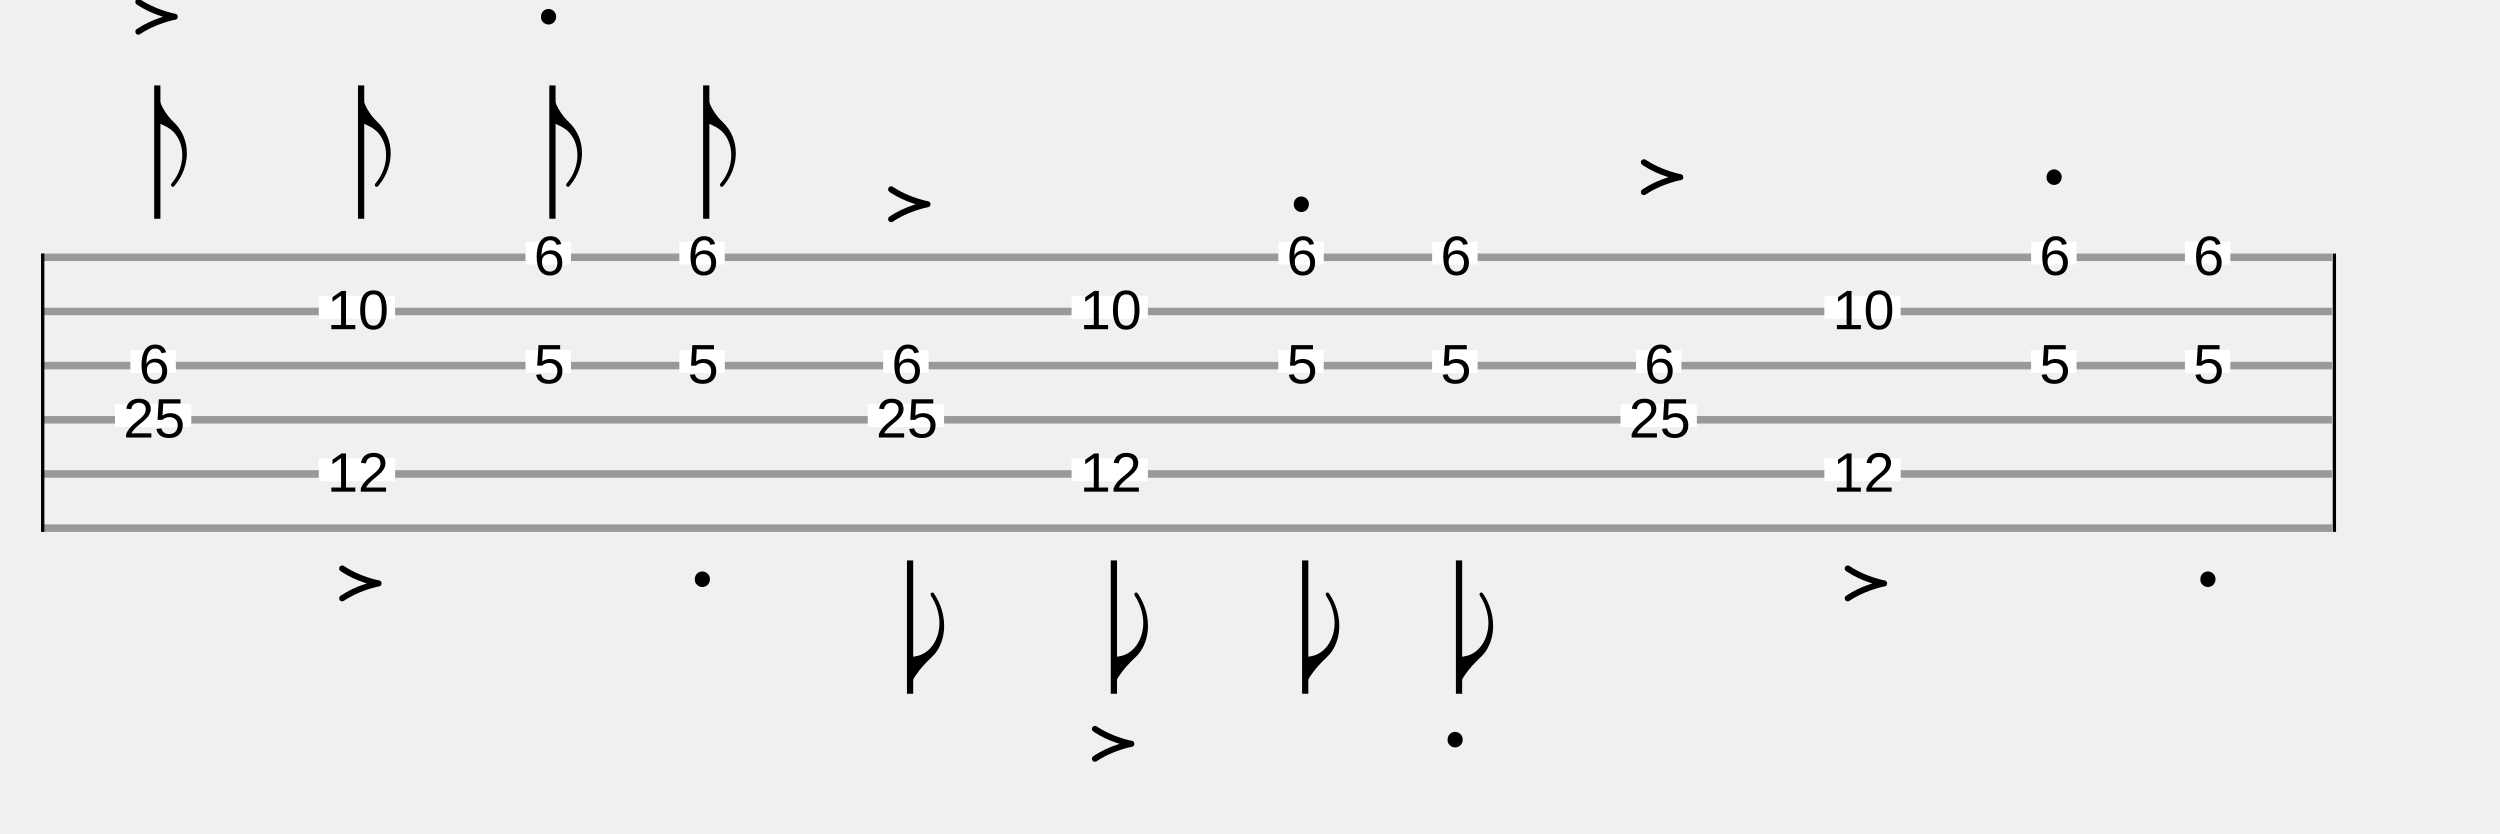
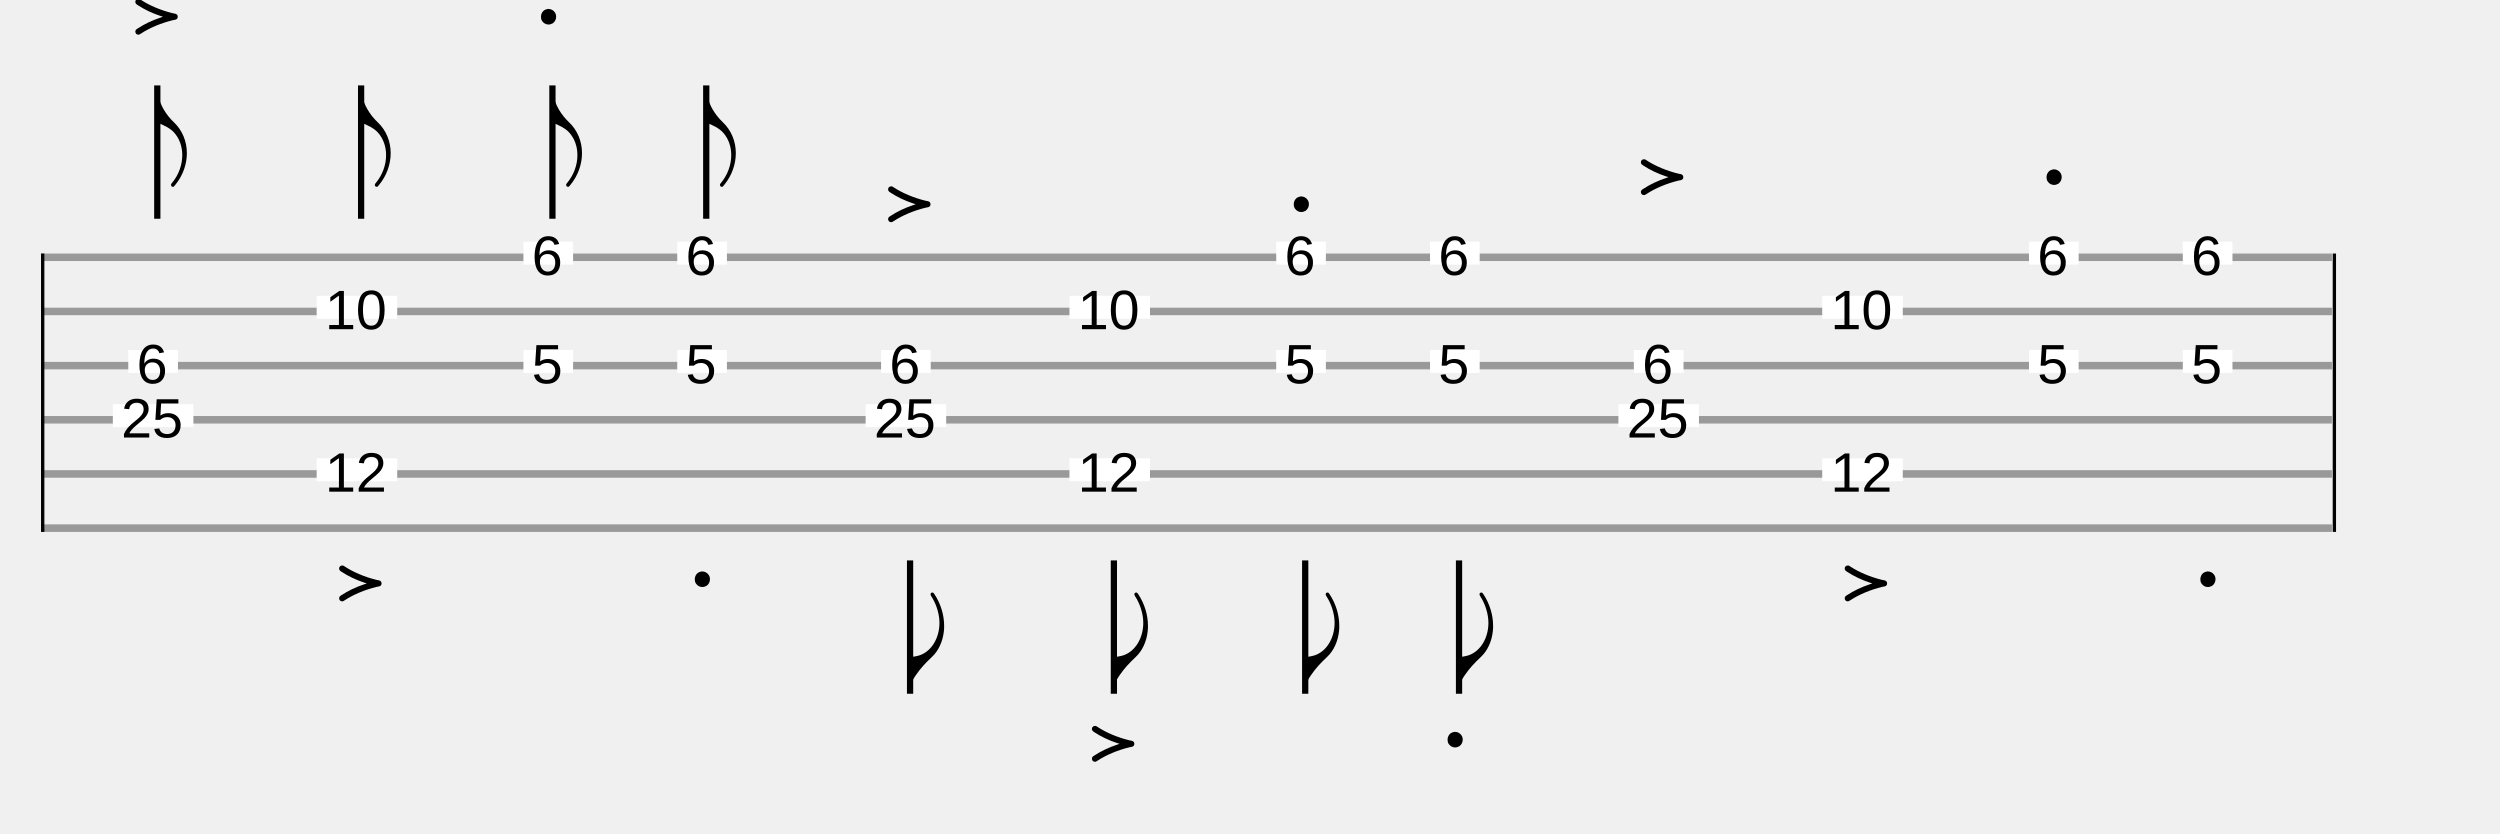
- <svg width="600" height="200">
+ <svg xmlns="http://www.w3.org/2000/svg" width="600" height="200">
  <rect stroke-width="0.3" fill="#999999" stroke="#999999" font-family="Arial" font-size="10pt" font-weight="normal" font-style="normal" x="10" y="61" width="549.5" height="1.5" />
  <rect stroke-width="0.3" fill="#999999" stroke="#999999" font-family="Arial" font-size="10pt" font-weight="normal" font-style="normal" x="10" y="74" width="549.5" height="1.5" />
  <rect stroke-width="0.3" fill="#999999" stroke="#999999" font-family="Arial" font-size="10pt" font-weight="normal" font-style="normal" x="10" y="87" width="549.5" height="1.5" />
  <rect stroke-width="0.3" fill="#999999" stroke="#999999" font-family="Arial" font-size="10pt" font-weight="normal" font-style="normal" x="10" y="100" width="549.5" height="1.5" />
  <rect stroke-width="0.3" fill="#999999" stroke="#999999" font-family="Arial" font-size="10pt" font-weight="normal" font-style="normal" x="10" y="113" width="549.5" height="1.5" />
  <rect stroke-width="0.3" fill="#999999" stroke="#999999" font-family="Arial" font-size="10pt" font-weight="normal" font-style="normal" x="10" y="126" width="549.5" height="1.5" />
  <rect stroke-width="0.3" fill="black" stroke="black" font-family="Arial" font-size="10pt" font-weight="normal" font-style="normal" x="10" y="61" width="0.5" height="66.5" />
  <rect stroke-width="0.3" fill="black" stroke="black" font-family="Arial" font-size="10pt" font-weight="normal" font-style="normal" x="560" y="61" width="0.5" height="66.5" />
-   <rect stroke-width="0" fill="#FFF" stroke="#FFF" font-family="Arial" font-size="10pt" font-weight="normal" font-style="normal" x="31.297" y="84" width="10.906" height="5.5" />
-   <text stroke-width="0.3" fill="black" stroke="none" font-family="Arial" font-size="10pt" font-weight="normal" font-style="normal" x="33.297" y="92" width="0.5" height="66.5">6</text>
-   <rect stroke-width="0" fill="#FFF" stroke="#FFF" font-family="Arial" font-size="10pt" font-weight="normal" font-style="normal" x="27.594" y="97" width="18.312" height="5.5" />
-   <text stroke-width="0.3" fill="black" stroke="none" font-family="Arial" font-size="10pt" font-weight="normal" font-style="normal" x="29.594" y="105" width="0.5" height="66.5">25</text>
+   <rect stroke-width="0" fill="#FFF" stroke="#FFF" font-family="Arial" font-size="10pt" font-weight="normal" font-style="normal" x="30.792" y="84" width="11.917" height="5.5" />
+   <text stroke-width="0.3" fill="black" stroke="none" font-family="Arial" font-size="10pt" font-weight="normal" font-style="normal" x="32.792" y="92" width="0.5" height="66.5">6</text>
+   <rect stroke-width="0" fill="#FFF" stroke="#FFF" font-family="Arial" font-size="10pt" font-weight="normal" font-style="normal" x="27.083" y="97" width="19.333" height="5.5" />
+   <text stroke-width="0.3" fill="black" stroke="none" font-family="Arial" font-size="10pt" font-weight="normal" font-style="normal" x="29.083" y="105" width="0.5" height="66.5">25</text>
  <path stroke-width="1.5" fill="none" stroke="black" font-family="Arial" font-size="10pt" font-weight="normal" font-style="normal" x="560" y="61" width="0.5" height="66.5" d="M37.75 52.5L37.75 20.5" />
  <path stroke-width="0.3" fill="black" stroke="none" font-family="Arial" font-size="10pt" font-weight="normal" font-style="normal" x="560" y="61" width="0.5" height="66.5" d="M38 22.5M37.482 25.978L37.482 22.608L37.568 22.608C37.806 22.608,37.957 22.759,38 23.018C38.454 25.178,39.814 27.533,41.694 29.304C43.789 31.27,44.847 33.97,44.847 36.756C44.847 39.391,43.918 42.134,42.039 44.402C41.715 44.834,41.694 44.834,41.478 44.834C41.218 44.834,41.046 44.64,41.046 44.381C41.046 44.186,41.067 44.143,41.283 43.906C42.925 41.918,43.746 39.521,43.746 37.231C43.746 35.201,43.098 33.257,41.758 31.788C40.938 30.881,39.426 30.017,37.503 29.347C37.503 29.326,37.482 28.656,37.482 25.978" />
  <path stroke-width="0.3" fill="black" stroke="none" font-family="Arial" font-size="10pt" font-weight="normal" font-style="normal" x="560" y="61" width="0.5" height="66.5" d="M42 4M32.971 -0.241C32.999 -0.268,33.081 -0.268,33.19 -0.268C33.272 -0.268,33.327 -0.268,33.382 -0.268C33.491 -0.241,33.573 -0.213,33.847 -0.022C35.871 1.319,38.662 2.495,41.48 3.179L42.055 3.289C42.465 3.398,42.657 3.644,42.657 4.027C42.657 4.41,42.465 4.629,42.055 4.739L41.48 4.848C38.662 5.532,35.871 6.709,33.847 8.049C33.436 8.323,33.382 8.323,33.19 8.323C32.752 8.323,32.479 7.967,32.479 7.584C32.479 7.475,32.506 7.338,32.588 7.201C32.67 7.064,32.752 7.037,33.026 6.845C34.64 5.778,36.473 4.903,38.525 4.219C38.854 4.109,39.1 4.027,39.1 4C39.1 4,38.854 3.945,38.525 3.836C36.473 3.152,34.64 2.276,33.026 1.209C32.752 1.018,32.67 0.963,32.588 0.826C32.506 0.717,32.479 0.607,32.479 0.443C32.479 0.142,32.67 -0.159,32.971 -0.241" />
-   <rect stroke-width="0" fill="#FFF" stroke="#FFF" font-family="Arial" font-size="10pt" font-weight="normal" font-style="normal" x="76.51" y="71" width="18.312" height="5.5" />
-   <text stroke-width="0.3" fill="black" stroke="none" font-family="Arial" font-size="10pt" font-weight="normal" font-style="normal" x="78.51" y="79" width="0.5" height="66.5">10</text>
-   <rect stroke-width="0" fill="#FFF" stroke="#FFF" font-family="Arial" font-size="10pt" font-weight="normal" font-style="normal" x="76.51" y="110" width="18.312" height="5.5" />
-   <text stroke-width="0.3" fill="black" stroke="none" font-family="Arial" font-size="10pt" font-weight="normal" font-style="normal" x="78.51" y="118" width="0.5" height="66.5">12</text>
+   <rect stroke-width="0" fill="#FFF" stroke="#FFF" font-family="Arial" font-size="10pt" font-weight="normal" font-style="normal" x="76" y="71" width="19.333" height="5.5" />
+   <text stroke-width="0.3" fill="black" stroke="none" font-family="Arial" font-size="10pt" font-weight="normal" font-style="normal" x="78" y="79" width="0.5" height="66.5">10</text>
+   <rect stroke-width="0" fill="#FFF" stroke="#FFF" font-family="Arial" font-size="10pt" font-weight="normal" font-style="normal" x="76" y="110" width="19.333" height="5.5" />
+   <text stroke-width="0.3" fill="black" stroke="none" font-family="Arial" font-size="10pt" font-weight="normal" font-style="normal" x="78" y="118" width="0.5" height="66.5">12</text>
  <path stroke-width="1.5" fill="none" stroke="black" font-family="Arial" font-size="10pt" font-weight="normal" font-style="normal" x="560" y="61" width="0.5" height="66.5" d="M86.667 52.5L86.667 20.5" />
  <path stroke-width="0.3" fill="black" stroke="none" font-family="Arial" font-size="10pt" font-weight="normal" font-style="normal" x="560" y="61" width="0.5" height="66.5" d="M86.917 22.5M86.398 25.978L86.398 22.608L86.485 22.608C86.722 22.608,86.873 22.759,86.917 23.018C87.37 25.178,88.731 27.533,90.61 29.304C92.705 31.27,93.764 33.97,93.764 36.756C93.764 39.391,92.835 42.134,90.956 44.402C90.632 44.834,90.61 44.834,90.394 44.834C90.135 44.834,89.962 44.64,89.962 44.381C89.962 44.186,89.984 44.143,90.2 43.906C91.841 41.918,92.662 39.521,92.662 37.231C92.662 35.201,92.014 33.257,90.675 31.788C89.854 30.881,88.342 30.017,86.42 29.347C86.42 29.326,86.398 28.656,86.398 25.978" />
  <path stroke-width="0.3" fill="black" stroke="none" font-family="Arial" font-size="10pt" font-weight="normal" font-style="normal" x="560" y="61" width="0.5" height="66.5" d="M90.917 140M81.888 135.759C81.915 135.732,81.997 135.732,82.107 135.732C82.189 135.732,82.244 135.732,82.298 135.732C82.408 135.759,82.49 135.787,82.763 135.978C84.788 137.319,87.579 138.495,90.397 139.179L90.971 139.289C91.382 139.398,91.573 139.644,91.573 140.027C91.573 140.41,91.382 140.629,90.971 140.739L90.397 140.848C87.579 141.532,84.788 142.709,82.763 144.049C82.353 144.323,82.298 144.323,82.107 144.323C81.669 144.323,81.395 143.967,81.395 143.584C81.395 143.475,81.423 143.338,81.505 143.201C81.587 143.064,81.669 143.037,81.943 142.845C83.557 141.778,85.39 140.903,87.442 140.219C87.77 140.109,88.017 140.027,88.017 140C88.017 140,87.77 139.945,87.442 139.836C85.39 139.152,83.557 138.276,81.943 137.209C81.669 137.018,81.587 136.963,81.505 136.826C81.423 136.717,81.395 136.607,81.395 136.443C81.395 136.142,81.587 135.841,81.888 135.759" />
-   <rect stroke-width="0" fill="#FFF" stroke="#FFF" font-family="Arial" font-size="10pt" font-weight="normal" font-style="normal" x="126.13" y="58" width="10.906" height="5.5" />
-   <text stroke-width="0.3" fill="black" stroke="none" font-family="Arial" font-size="10pt" font-weight="normal" font-style="normal" x="128.13" y="66" width="0.5" height="66.5">6</text>
-   <rect stroke-width="0" fill="#FFF" stroke="#FFF" font-family="Arial" font-size="10pt" font-weight="normal" font-style="normal" x="126.13" y="84" width="10.906" height="5.5" />
-   <text stroke-width="0.3" fill="black" stroke="none" font-family="Arial" font-size="10pt" font-weight="normal" font-style="normal" x="128.13" y="92" width="0.5" height="66.5">5</text>
+   <rect stroke-width="0" fill="#FFF" stroke="#FFF" font-family="Arial" font-size="10pt" font-weight="normal" font-style="normal" x="125.625" y="58" width="11.917" height="5.5" />
+   <text stroke-width="0.3" fill="black" stroke="none" font-family="Arial" font-size="10pt" font-weight="normal" font-style="normal" x="127.625" y="66" width="0.5" height="66.5">6</text>
+   <rect stroke-width="0" fill="#FFF" stroke="#FFF" font-family="Arial" font-size="10pt" font-weight="normal" font-style="normal" x="125.625" y="84" width="11.917" height="5.5" />
+   <text stroke-width="0.3" fill="black" stroke="none" font-family="Arial" font-size="10pt" font-weight="normal" font-style="normal" x="127.625" y="92" width="0.5" height="66.5">5</text>
  <path stroke-width="1.5" fill="none" stroke="black" font-family="Arial" font-size="10pt" font-weight="normal" font-style="normal" x="560" y="61" width="0.5" height="66.5" d="M132.583 52.5L132.583 20.5" />
  <path stroke-width="0.3" fill="black" stroke="none" font-family="Arial" font-size="10pt" font-weight="normal" font-style="normal" x="560" y="61" width="0.5" height="66.5" d="M132.833 22.5M132.315 25.978L132.315 22.608L132.401 22.608C132.639 22.608,132.79 22.759,132.833 23.018C133.287 25.178,134.648 27.533,136.527 29.304C138.622 31.27,139.681 33.97,139.681 36.756C139.681 39.391,138.752 42.134,136.873 44.402C136.549 44.834,136.527 44.834,136.311 44.834C136.052 44.834,135.879 44.64,135.879 44.381C135.879 44.186,135.901 44.143,136.117 43.906C137.758 41.918,138.579 39.521,138.579 37.231C138.579 35.201,137.931 33.257,136.592 31.788C135.771 30.881,134.259 30.017,132.337 29.347C132.337 29.326,132.315 28.656,132.315 25.978" />
  <path stroke-width="0.3" fill="black" stroke="none" font-family="Arial" font-size="10pt" font-weight="normal" font-style="normal" x="560" y="61" width="0.5" height="66.5" d="M129.833 4M131.311 2.194C131.42 2.14,131.502 2.14,131.612 2.14C132.241 2.14,132.843 2.468,133.171 2.988C133.39 3.289,133.472 3.672,133.472 4.027C133.472 4.629,133.199 5.204,132.679 5.587C132.35 5.778,131.967 5.888,131.639 5.888C131.037 5.888,130.463 5.587,130.107 5.04C129.888 4.739,129.833 4.356,129.833 4.027C129.833 3.179,130.381 2.331,131.311 2.194" />
-   <rect stroke-width="0" fill="#FFF" stroke="#FFF" font-family="Arial" font-size="10pt" font-weight="normal" font-style="normal" x="163.047" y="58" width="10.906" height="5.5" />
-   <text stroke-width="0.3" fill="black" stroke="none" font-family="Arial" font-size="10pt" font-weight="normal" font-style="normal" x="165.047" y="66" width="0.5" height="66.5">6</text>
-   <rect stroke-width="0" fill="#FFF" stroke="#FFF" font-family="Arial" font-size="10pt" font-weight="normal" font-style="normal" x="163.047" y="84" width="10.906" height="5.5" />
-   <text stroke-width="0.3" fill="black" stroke="none" font-family="Arial" font-size="10pt" font-weight="normal" font-style="normal" x="165.047" y="92" width="0.5" height="66.5">5</text>
+   <rect stroke-width="0" fill="#FFF" stroke="#FFF" font-family="Arial" font-size="10pt" font-weight="normal" font-style="normal" x="162.542" y="58" width="11.917" height="5.5" />
+   <text stroke-width="0.3" fill="black" stroke="none" font-family="Arial" font-size="10pt" font-weight="normal" font-style="normal" x="164.542" y="66" width="0.5" height="66.5">6</text>
+   <rect stroke-width="0" fill="#FFF" stroke="#FFF" font-family="Arial" font-size="10pt" font-weight="normal" font-style="normal" x="162.542" y="84" width="11.917" height="5.5" />
+   <text stroke-width="0.3" fill="black" stroke="none" font-family="Arial" font-size="10pt" font-weight="normal" font-style="normal" x="164.542" y="92" width="0.5" height="66.5">5</text>
  <path stroke-width="1.5" fill="none" stroke="black" font-family="Arial" font-size="10pt" font-weight="normal" font-style="normal" x="560" y="61" width="0.5" height="66.5" d="M169.5 52.5L169.5 20.5" />
  <path stroke-width="0.3" fill="black" stroke="none" font-family="Arial" font-size="10pt" font-weight="normal" font-style="normal" x="560" y="61" width="0.5" height="66.5" d="M169.75 22.5M169.232 25.978L169.232 22.608L169.318 22.608C169.556 22.608,169.707 22.759,169.75 23.018C170.204 25.178,171.564 27.533,173.444 29.304C175.539 31.27,176.597 33.97,176.597 36.756C176.597 39.391,175.668 42.134,173.789 44.402C173.465 44.834,173.444 44.834,173.228 44.834C172.968 44.834,172.796 44.64,172.796 44.381C172.796 44.186,172.817 44.143,173.033 43.906C174.675 41.918,175.496 39.521,175.496 37.231C175.496 35.201,174.848 33.257,173.508 31.788C172.688 30.881,171.176 30.017,169.253 29.347C169.253 29.326,169.232 28.656,169.232 25.978" />
  <path stroke-width="0.3" fill="black" stroke="none" font-family="Arial" font-size="10pt" font-weight="normal" font-style="normal" x="560" y="61" width="0.5" height="66.5" d="M166.75 139M168.227 137.194C168.337 137.14,168.419 137.14,168.528 137.14C169.158 137.14,169.76 137.468,170.088 137.988C170.307 138.289,170.389 138.672,170.389 139.027C170.389 139.629,170.115 140.204,169.595 140.587C169.267 140.778,168.884 140.888,168.556 140.888C167.954 140.888,167.379 140.587,167.024 140.04C166.805 139.739,166.75 139.356,166.75 139.027C166.75 138.179,167.297 137.331,168.227 137.194" />
-   <rect stroke-width="0" fill="#FFF" stroke="#FFF" font-family="Arial" font-size="10pt" font-weight="normal" font-style="normal" x="211.964" y="84" width="10.906" height="5.5" />
-   <text stroke-width="0.3" fill="black" stroke="none" font-family="Arial" font-size="10pt" font-weight="normal" font-style="normal" x="213.964" y="92" width="0.5" height="66.5">6</text>
-   <rect stroke-width="0" fill="#FFF" stroke="#FFF" font-family="Arial" font-size="10pt" font-weight="normal" font-style="normal" x="208.26" y="97" width="18.312" height="5.5" />
-   <text stroke-width="0.3" fill="black" stroke="none" font-family="Arial" font-size="10pt" font-weight="normal" font-style="normal" x="210.26" y="105" width="0.5" height="66.5">25</text>
+   <rect stroke-width="0" fill="#FFF" stroke="#FFF" font-family="Arial" font-size="10pt" font-weight="normal" font-style="normal" x="211.458" y="84" width="11.917" height="5.5" />
+   <text stroke-width="0.3" fill="black" stroke="none" font-family="Arial" font-size="10pt" font-weight="normal" font-style="normal" x="213.458" y="92" width="0.5" height="66.5">6</text>
+   <rect stroke-width="0" fill="#FFF" stroke="#FFF" font-family="Arial" font-size="10pt" font-weight="normal" font-style="normal" x="207.75" y="97" width="19.333" height="5.5" />
+   <text stroke-width="0.3" fill="black" stroke="none" font-family="Arial" font-size="10pt" font-weight="normal" font-style="normal" x="209.75" y="105" width="0.5" height="66.5">25</text>
  <path stroke-width="1.5" fill="none" stroke="black" font-family="Arial" font-size="10pt" font-weight="normal" font-style="normal" x="560" y="61" width="0.5" height="66.5" d="M218.417 134.5L218.417 166.5" />
  <path stroke-width="0.3" fill="black" stroke="none" font-family="Arial" font-size="10pt" font-weight="normal" font-style="normal" x="560" y="61" width="0.5" height="66.5" d="M218.667 164.5M223.635 142.23C223.678 142.209,223.743 142.209,223.807 142.209C223.959 142.209,224.088 142.317,224.261 142.598C225.795 144.93,226.594 147.609,226.594 150.201C226.594 150.654,226.594 151.086,226.529 151.497C226.27 153.959,225.233 156.206,223.678 157.653C222.015 159.208,220.891 160.461,219.898 161.908C219.336 162.686,218.796 163.636,218.645 164.111C218.58 164.262,218.407 164.414,218.256 164.414L218.213 164.414L218.213 161.066L218.213 157.696L218.321 157.696C218.883 157.696,220.006 157.502,220.74 157.264C223.57 156.292,225.471 153.117,225.471 149.488C225.471 149.186,225.449 148.862,225.427 148.559C225.233 146.68,224.563 144.714,223.505 143.094C223.397 142.922,223.332 142.749,223.332 142.619C223.332 142.446,223.419 142.295,223.635 142.23" />
  <path stroke-width="0.3" fill="black" stroke="none" font-family="Arial" font-size="10pt" font-weight="normal" font-style="normal" x="560" y="61" width="0.5" height="66.5" d="M222.667 49M213.638 44.759C213.665 44.732,213.747 44.732,213.857 44.732C213.939 44.732,213.994 44.732,214.048 44.732C214.158 44.759,214.24 44.787,214.513 44.978C216.538 46.319,219.329 47.495,222.147 48.179L222.721 48.289C223.132 48.398,223.323 48.644,223.323 49.027C223.323 49.41,223.132 49.629,222.721 49.739L222.147 49.848C219.329 50.532,216.538 51.709,214.513 53.049C214.103 53.323,214.048 53.323,213.857 53.323C213.419 53.323,213.145 52.967,213.145 52.584C213.145 52.475,213.173 52.338,213.255 52.201C213.337 52.064,213.419 52.037,213.693 51.845C215.307 50.778,217.14 49.903,219.192 49.219C219.52 49.109,219.767 49.027,219.767 49C219.767 49,219.52 48.945,219.192 48.836C217.14 48.152,215.307 47.276,213.693 46.209C213.419 46.018,213.337 45.963,213.255 45.826C213.173 45.717,213.145 45.607,213.145 45.443C213.145 45.142,213.337 44.841,213.638 44.759" />
-   <rect stroke-width="0" fill="#FFF" stroke="#FFF" font-family="Arial" font-size="10pt" font-weight="normal" font-style="normal" x="257.177" y="71" width="18.312" height="5.5" />
-   <text stroke-width="0.3" fill="black" stroke="none" font-family="Arial" font-size="10pt" font-weight="normal" font-style="normal" x="259.177" y="79" width="0.5" height="66.5">10</text>
-   <rect stroke-width="0" fill="#FFF" stroke="#FFF" font-family="Arial" font-size="10pt" font-weight="normal" font-style="normal" x="257.177" y="110" width="18.312" height="5.5" />
-   <text stroke-width="0.3" fill="black" stroke="none" font-family="Arial" font-size="10pt" font-weight="normal" font-style="normal" x="259.177" y="118" width="0.5" height="66.5">12</text>
+   <rect stroke-width="0" fill="#FFF" stroke="#FFF" font-family="Arial" font-size="10pt" font-weight="normal" font-style="normal" x="256.667" y="71" width="19.333" height="5.5" />
+   <text stroke-width="0.3" fill="black" stroke="none" font-family="Arial" font-size="10pt" font-weight="normal" font-style="normal" x="258.667" y="79" width="0.5" height="66.5">10</text>
+   <rect stroke-width="0" fill="#FFF" stroke="#FFF" font-family="Arial" font-size="10pt" font-weight="normal" font-style="normal" x="256.667" y="110" width="19.333" height="5.5" />
+   <text stroke-width="0.3" fill="black" stroke="none" font-family="Arial" font-size="10pt" font-weight="normal" font-style="normal" x="258.667" y="118" width="0.5" height="66.5">12</text>
  <path stroke-width="1.5" fill="none" stroke="black" font-family="Arial" font-size="10pt" font-weight="normal" font-style="normal" x="560" y="61" width="0.5" height="66.5" d="M267.333 134.5L267.333 166.5" />
  <path stroke-width="0.3" fill="black" stroke="none" font-family="Arial" font-size="10pt" font-weight="normal" font-style="normal" x="560" y="61" width="0.5" height="66.5" d="M267.583 164.5M272.551 142.23C272.595 142.209,272.659 142.209,272.724 142.209C272.875 142.209,273.005 142.317,273.178 142.598C274.711 144.93,275.511 147.609,275.511 150.201C275.511 150.654,275.511 151.086,275.446 151.497C275.187 153.959,274.15 156.206,272.595 157.653C270.931 159.208,269.808 160.461,268.815 161.908C268.253 162.686,267.713 163.636,267.562 164.111C267.497 164.262,267.324 164.414,267.173 164.414L267.13 164.414L267.13 161.066L267.13 157.696L267.238 157.696C267.799 157.696,268.923 157.502,269.657 157.264C272.487 156.292,274.387 153.117,274.387 149.488C274.387 149.186,274.366 148.862,274.344 148.559C274.15 146.68,273.48 144.714,272.422 143.094C272.314 142.922,272.249 142.749,272.249 142.619C272.249 142.446,272.335 142.295,272.551 142.23" />
  <path stroke-width="0.3" fill="black" stroke="none" font-family="Arial" font-size="10pt" font-weight="normal" font-style="normal" x="560" y="61" width="0.5" height="66.5" d="M271.583 178.5M262.555 174.259C262.582 174.232,262.664 174.232,262.773 174.232C262.855 174.232,262.91 174.232,262.965 174.232C263.074 174.259,263.156 174.287,263.43 174.478C265.455 175.819,268.245 176.995,271.063 177.679L271.638 177.789C272.048 177.898,272.24 178.144,272.24 178.527C272.24 178.91,272.048 179.129,271.638 179.239L271.063 179.348C268.245 180.032,265.455 181.209,263.43 182.549C263.02 182.823,262.965 182.823,262.773 182.823C262.336 182.823,262.062 182.467,262.062 182.084C262.062 181.975,262.089 181.838,262.171 181.701C262.254 181.564,262.336 181.537,262.609 181.345C264.223 180.278,266.057 179.403,268.109 178.719C268.437 178.609,268.683 178.527,268.683 178.5C268.683 178.5,268.437 178.445,268.109 178.336C266.057 177.652,264.223 176.776,262.609 175.709C262.336 175.518,262.254 175.463,262.171 175.326C262.089 175.217,262.062 175.107,262.062 174.943C262.062 174.642,262.254 174.341,262.555 174.259" />
-   <rect stroke-width="0" fill="#FFF" stroke="#FFF" font-family="Arial" font-size="10pt" font-weight="normal" font-style="normal" x="306.797" y="58" width="10.906" height="5.5" />
-   <text stroke-width="0.3" fill="black" stroke="none" font-family="Arial" font-size="10pt" font-weight="normal" font-style="normal" x="308.797" y="66" width="0.5" height="66.5">6</text>
-   <rect stroke-width="0" fill="#FFF" stroke="#FFF" font-family="Arial" font-size="10pt" font-weight="normal" font-style="normal" x="306.797" y="84" width="10.906" height="5.5" />
-   <text stroke-width="0.3" fill="black" stroke="none" font-family="Arial" font-size="10pt" font-weight="normal" font-style="normal" x="308.797" y="92" width="0.5" height="66.5">5</text>
+   <rect stroke-width="0" fill="#FFF" stroke="#FFF" font-family="Arial" font-size="10pt" font-weight="normal" font-style="normal" x="306.292" y="58" width="11.917" height="5.5" />
+   <text stroke-width="0.3" fill="black" stroke="none" font-family="Arial" font-size="10pt" font-weight="normal" font-style="normal" x="308.292" y="66" width="0.5" height="66.5">6</text>
+   <rect stroke-width="0" fill="#FFF" stroke="#FFF" font-family="Arial" font-size="10pt" font-weight="normal" font-style="normal" x="306.292" y="84" width="11.917" height="5.5" />
+   <text stroke-width="0.3" fill="black" stroke="none" font-family="Arial" font-size="10pt" font-weight="normal" font-style="normal" x="308.292" y="92" width="0.5" height="66.5">5</text>
  <path stroke-width="1.5" fill="none" stroke="black" font-family="Arial" font-size="10pt" font-weight="normal" font-style="normal" x="560" y="61" width="0.5" height="66.5" d="M313.25 134.5L313.25 166.5" />
  <path stroke-width="0.3" fill="black" stroke="none" font-family="Arial" font-size="10pt" font-weight="normal" font-style="normal" x="560" y="61" width="0.5" height="66.5" d="M313.5 164.5M318.468 142.23C318.511 142.209,318.576 142.209,318.641 142.209C318.792 142.209,318.922 142.317,319.094 142.598C320.628 144.93,321.427 147.609,321.427 150.201C321.427 150.654,321.427 151.086,321.362 151.497C321.103 153.959,320.066 156.206,318.511 157.653C316.848 159.208,315.725 160.461,314.731 161.908C314.17 162.686,313.63 163.636,313.478 164.111C313.414 164.262,313.241 164.414,313.09 164.414L313.046 164.414L313.046 161.066L313.046 157.696L313.154 157.696C313.716 157.696,314.839 157.502,315.574 157.264C318.403 156.292,320.304 153.117,320.304 149.488C320.304 149.186,320.282 148.862,320.261 148.559C320.066 146.68,319.397 144.714,318.338 143.094C318.23 142.922,318.166 142.749,318.166 142.619C318.166 142.446,318.252 142.295,318.468 142.23" />
  <path stroke-width="0.3" fill="black" stroke="none" font-family="Arial" font-size="10pt" font-weight="normal" font-style="normal" x="560" y="61" width="0.5" height="66.5" d="M310.5 49M311.977 47.194C312.087 47.14,312.169 47.14,312.278 47.14C312.908 47.14,313.51 47.468,313.838 47.988C314.057 48.289,314.139 48.672,314.139 49.027C314.139 49.629,313.865 50.204,313.345 50.587C313.017 50.778,312.634 50.888,312.306 50.888C311.704 50.888,311.129 50.587,310.774 50.04C310.555 49.739,310.5 49.356,310.5 49.027C310.5 48.179,311.047 47.331,311.977 47.194" />
-   <rect stroke-width="0" fill="#FFF" stroke="#FFF" font-family="Arial" font-size="10pt" font-weight="normal" font-style="normal" x="343.714" y="58" width="10.906" height="5.5" />
-   <text stroke-width="0.3" fill="black" stroke="none" font-family="Arial" font-size="10pt" font-weight="normal" font-style="normal" x="345.714" y="66" width="0.5" height="66.5">6</text>
-   <rect stroke-width="0" fill="#FFF" stroke="#FFF" font-family="Arial" font-size="10pt" font-weight="normal" font-style="normal" x="343.714" y="84" width="10.906" height="5.5" />
-   <text stroke-width="0.3" fill="black" stroke="none" font-family="Arial" font-size="10pt" font-weight="normal" font-style="normal" x="345.714" y="92" width="0.5" height="66.5">5</text>
+   <rect stroke-width="0" fill="#FFF" stroke="#FFF" font-family="Arial" font-size="10pt" font-weight="normal" font-style="normal" x="343.208" y="58" width="11.917" height="5.5" />
+   <text stroke-width="0.3" fill="black" stroke="none" font-family="Arial" font-size="10pt" font-weight="normal" font-style="normal" x="345.208" y="66" width="0.5" height="66.5">6</text>
+   <rect stroke-width="0" fill="#FFF" stroke="#FFF" font-family="Arial" font-size="10pt" font-weight="normal" font-style="normal" x="343.208" y="84" width="11.917" height="5.5" />
+   <text stroke-width="0.3" fill="black" stroke="none" font-family="Arial" font-size="10pt" font-weight="normal" font-style="normal" x="345.208" y="92" width="0.5" height="66.5">5</text>
  <path stroke-width="1.5" fill="none" stroke="black" font-family="Arial" font-size="10pt" font-weight="normal" font-style="normal" x="560" y="61" width="0.5" height="66.5" d="M350.167 134.5L350.167 166.5" />
  <path stroke-width="0.3" fill="black" stroke="none" font-family="Arial" font-size="10pt" font-weight="normal" font-style="normal" x="560" y="61" width="0.5" height="66.5" d="M350.417 164.5M355.385 142.23C355.428 142.209,355.493 142.209,355.557 142.209C355.709 142.209,355.838 142.317,356.011 142.598C357.545 144.93,358.344 147.609,358.344 150.201C358.344 150.654,358.344 151.086,358.279 151.497C358.02 153.959,356.983 156.206,355.428 157.653C353.765 159.208,352.641 160.461,351.648 161.908C351.086 162.686,350.546 163.636,350.395 164.111C350.33 164.262,350.157 164.414,350.006 164.414L349.963 164.414L349.963 161.066L349.963 157.696L350.071 157.696C350.633 157.696,351.756 157.502,352.49 157.264C355.32 156.292,357.221 153.117,357.221 149.488C357.221 149.186,357.199 148.862,357.177 148.559C356.983 146.68,356.313 144.714,355.255 143.094C355.147 142.922,355.082 142.749,355.082 142.619C355.082 142.446,355.169 142.295,355.385 142.23" />
  <path stroke-width="0.3" fill="black" stroke="none" font-family="Arial" font-size="10pt" font-weight="normal" font-style="normal" x="560" y="61" width="0.5" height="66.5" d="M347.417 177.5M348.894 175.694C349.004 175.64,349.086 175.64,349.195 175.64C349.824 175.64,350.426 175.968,350.755 176.488C350.973 176.789,351.056 177.172,351.056 177.527C351.056 178.129,350.782 178.704,350.262 179.087C349.934 179.278,349.551 179.388,349.222 179.388C348.621 179.388,348.046 179.087,347.69 178.54C347.471 178.239,347.417 177.856,347.417 177.527C347.417 176.679,347.964 175.831,348.894 175.694" />
-   <rect stroke-width="0" fill="#FFF" stroke="#FFF" font-family="Arial" font-size="10pt" font-weight="normal" font-style="normal" x="392.63" y="84" width="10.906" height="5.5" />
-   <text stroke-width="0.3" fill="black" stroke="none" font-family="Arial" font-size="10pt" font-weight="normal" font-style="normal" x="394.63" y="92" width="0.5" height="66.5">6</text>
-   <rect stroke-width="0" fill="#FFF" stroke="#FFF" font-family="Arial" font-size="10pt" font-weight="normal" font-style="normal" x="388.927" y="97" width="18.312" height="5.5" />
-   <text stroke-width="0.3" fill="black" stroke="none" font-family="Arial" font-size="10pt" font-weight="normal" font-style="normal" x="390.927" y="105" width="0.5" height="66.5">25</text>
+   <rect stroke-width="0" fill="#FFF" stroke="#FFF" font-family="Arial" font-size="10pt" font-weight="normal" font-style="normal" x="392.125" y="84" width="11.917" height="5.5" />
+   <text stroke-width="0.3" fill="black" stroke="none" font-family="Arial" font-size="10pt" font-weight="normal" font-style="normal" x="394.125" y="92" width="0.5" height="66.5">6</text>
+   <rect stroke-width="0" fill="#FFF" stroke="#FFF" font-family="Arial" font-size="10pt" font-weight="normal" font-style="normal" x="388.417" y="97" width="19.333" height="5.5" />
+   <text stroke-width="0.3" fill="black" stroke="none" font-family="Arial" font-size="10pt" font-weight="normal" font-style="normal" x="390.417" y="105" width="0.5" height="66.5">25</text>
  <path stroke-width="0.3" fill="black" stroke="none" font-family="Arial" font-size="10pt" font-weight="normal" font-style="normal" x="560" y="61" width="0.5" height="66.5" d="M403.333 42.5M394.305 38.259C394.332 38.232,394.414 38.232,394.523 38.232C394.605 38.232,394.66 38.232,394.715 38.232C394.824 38.259,394.906 38.287,395.18 38.478C397.205 39.819,399.995 40.995,402.813 41.679L403.388 41.789C403.798 41.898,403.99 42.144,403.99 42.527C403.99 42.91,403.798 43.129,403.388 43.239L402.813 43.348C399.995 44.032,397.205 45.209,395.18 46.549C394.77 46.823,394.715 46.823,394.523 46.823C394.086 46.823,393.812 46.467,393.812 46.084C393.812 45.975,393.839 45.838,393.921 45.701C394.004 45.564,394.086 45.537,394.359 45.345C395.973 44.278,397.807 43.403,399.859 42.719C400.187 42.609,400.433 42.527,400.433 42.5C400.433 42.5,400.187 42.445,399.859 42.336C397.807 41.652,395.973 40.776,394.359 39.709C394.086 39.518,394.004 39.463,393.921 39.326C393.839 39.217,393.812 39.107,393.812 38.943C393.812 38.642,394.004 38.341,394.305 38.259" />
-   <rect stroke-width="0" fill="#FFF" stroke="#FFF" font-family="Arial" font-size="10pt" font-weight="normal" font-style="normal" x="437.844" y="71" width="18.312" height="5.5" />
-   <text stroke-width="0.3" fill="black" stroke="none" font-family="Arial" font-size="10pt" font-weight="normal" font-style="normal" x="439.844" y="79" width="0.5" height="66.5">10</text>
-   <rect stroke-width="0" fill="#FFF" stroke="#FFF" font-family="Arial" font-size="10pt" font-weight="normal" font-style="normal" x="437.844" y="110" width="18.312" height="5.5" />
-   <text stroke-width="0.3" fill="black" stroke="none" font-family="Arial" font-size="10pt" font-weight="normal" font-style="normal" x="439.844" y="118" width="0.5" height="66.5">12</text>
+   <rect stroke-width="0" fill="#FFF" stroke="#FFF" font-family="Arial" font-size="10pt" font-weight="normal" font-style="normal" x="437.333" y="71" width="19.333" height="5.5" />
+   <text stroke-width="0.3" fill="black" stroke="none" font-family="Arial" font-size="10pt" font-weight="normal" font-style="normal" x="439.333" y="79" width="0.5" height="66.5">10</text>
+   <rect stroke-width="0" fill="#FFF" stroke="#FFF" font-family="Arial" font-size="10pt" font-weight="normal" font-style="normal" x="437.333" y="110" width="19.333" height="5.5" />
+   <text stroke-width="0.3" fill="black" stroke="none" font-family="Arial" font-size="10pt" font-weight="normal" font-style="normal" x="439.333" y="118" width="0.5" height="66.5">12</text>
  <path stroke-width="0.3" fill="black" stroke="none" font-family="Arial" font-size="10pt" font-weight="normal" font-style="normal" x="560" y="61" width="0.5" height="66.5" d="M452.25 140M443.221 135.759C443.249 135.732,443.331 135.732,443.44 135.732C443.522 135.732,443.577 135.732,443.632 135.732C443.741 135.759,443.823 135.787,444.097 135.978C446.121 137.319,448.912 138.495,451.73 139.179L452.305 139.289C452.715 139.398,452.907 139.644,452.907 140.027C452.907 140.41,452.715 140.629,452.305 140.739L451.73 140.848C448.912 141.532,446.121 142.709,444.097 144.049C443.686 144.323,443.632 144.323,443.44 144.323C443.002 144.323,442.729 143.967,442.729 143.584C442.729 143.475,442.756 143.338,442.838 143.201C442.92 143.064,443.002 143.037,443.276 142.845C444.89 141.778,446.723 140.903,448.775 140.219C449.104 140.109,449.35 140.027,449.35 140C449.35 140,449.104 139.945,448.775 139.836C446.723 139.152,444.89 138.276,443.276 137.209C443.002 137.018,442.92 136.963,442.838 136.826C442.756 136.717,442.729 136.607,442.729 136.443C442.729 136.142,442.92 135.841,443.221 135.759" />
-   <rect stroke-width="0" fill="#FFF" stroke="#FFF" font-family="Arial" font-size="10pt" font-weight="normal" font-style="normal" x="487.464" y="58" width="10.906" height="5.5" />
-   <text stroke-width="0.3" fill="black" stroke="none" font-family="Arial" font-size="10pt" font-weight="normal" font-style="normal" x="489.464" y="66" width="0.5" height="66.5">6</text>
-   <rect stroke-width="0" fill="#FFF" stroke="#FFF" font-family="Arial" font-size="10pt" font-weight="normal" font-style="normal" x="487.464" y="84" width="10.906" height="5.5" />
-   <text stroke-width="0.3" fill="black" stroke="none" font-family="Arial" font-size="10pt" font-weight="normal" font-style="normal" x="489.464" y="92" width="0.5" height="66.5">5</text>
+   <rect stroke-width="0" fill="#FFF" stroke="#FFF" font-family="Arial" font-size="10pt" font-weight="normal" font-style="normal" x="486.958" y="58" width="11.917" height="5.5" />
+   <text stroke-width="0.3" fill="black" stroke="none" font-family="Arial" font-size="10pt" font-weight="normal" font-style="normal" x="488.958" y="66" width="0.5" height="66.5">6</text>
+   <rect stroke-width="0" fill="#FFF" stroke="#FFF" font-family="Arial" font-size="10pt" font-weight="normal" font-style="normal" x="486.958" y="84" width="11.917" height="5.5" />
+   <text stroke-width="0.3" fill="black" stroke="none" font-family="Arial" font-size="10pt" font-weight="normal" font-style="normal" x="488.958" y="92" width="0.5" height="66.5">5</text>
  <path stroke-width="0.3" fill="black" stroke="none" font-family="Arial" font-size="10pt" font-weight="normal" font-style="normal" x="560" y="61" width="0.5" height="66.5" d="M491.167 42.5M492.644 40.694C492.754 40.64,492.836 40.64,492.945 40.64C493.574 40.64,494.176 40.968,494.505 41.488C494.723 41.789,494.806 42.172,494.806 42.527C494.806 43.129,494.532 43.704,494.012 44.087C493.684 44.278,493.301 44.388,492.972 44.388C492.371 44.388,491.796 44.087,491.44 43.54C491.221 43.239,491.167 42.856,491.167 42.527C491.167 41.679,491.714 40.831,492.644 40.694" />
-   <rect stroke-width="0" fill="#FFF" stroke="#FFF" font-family="Arial" font-size="10pt" font-weight="normal" font-style="normal" x="524.38" y="58" width="10.906" height="5.5" />
-   <text stroke-width="0.3" fill="black" stroke="none" font-family="Arial" font-size="10pt" font-weight="normal" font-style="normal" x="526.38" y="66" width="0.5" height="66.5">6</text>
-   <rect stroke-width="0" fill="#FFF" stroke="#FFF" font-family="Arial" font-size="10pt" font-weight="normal" font-style="normal" x="524.38" y="84" width="10.906" height="5.5" />
-   <text stroke-width="0.3" fill="black" stroke="none" font-family="Arial" font-size="10pt" font-weight="normal" font-style="normal" x="526.38" y="92" width="0.5" height="66.5">5</text>
+   <rect stroke-width="0" fill="#FFF" stroke="#FFF" font-family="Arial" font-size="10pt" font-weight="normal" font-style="normal" x="523.875" y="58" width="11.917" height="5.5" />
+   <text stroke-width="0.3" fill="black" stroke="none" font-family="Arial" font-size="10pt" font-weight="normal" font-style="normal" x="525.875" y="66" width="0.5" height="66.5">6</text>
+   <rect stroke-width="0" fill="#FFF" stroke="#FFF" font-family="Arial" font-size="10pt" font-weight="normal" font-style="normal" x="523.875" y="84" width="11.917" height="5.5" />
+   <text stroke-width="0.3" fill="black" stroke="none" font-family="Arial" font-size="10pt" font-weight="normal" font-style="normal" x="525.875" y="92" width="0.5" height="66.5">5</text>
  <path stroke-width="0.3" fill="black" stroke="none" font-family="Arial" font-size="10pt" font-weight="normal" font-style="normal" x="560" y="61" width="0.5" height="66.5" d="M528.083 139M529.561 137.194C529.67 137.14,529.752 137.14,529.862 137.14C530.491 137.14,531.093 137.468,531.421 137.988C531.64 138.289,531.722 138.672,531.722 139.027C531.722 139.629,531.449 140.204,530.929 140.587C530.6 140.778,530.217 140.888,529.889 140.888C529.287 140.888,528.713 140.587,528.357 140.04C528.138 139.739,528.083 139.356,528.083 139.027C528.083 138.179,528.631 137.331,529.561 137.194" />
</svg>
